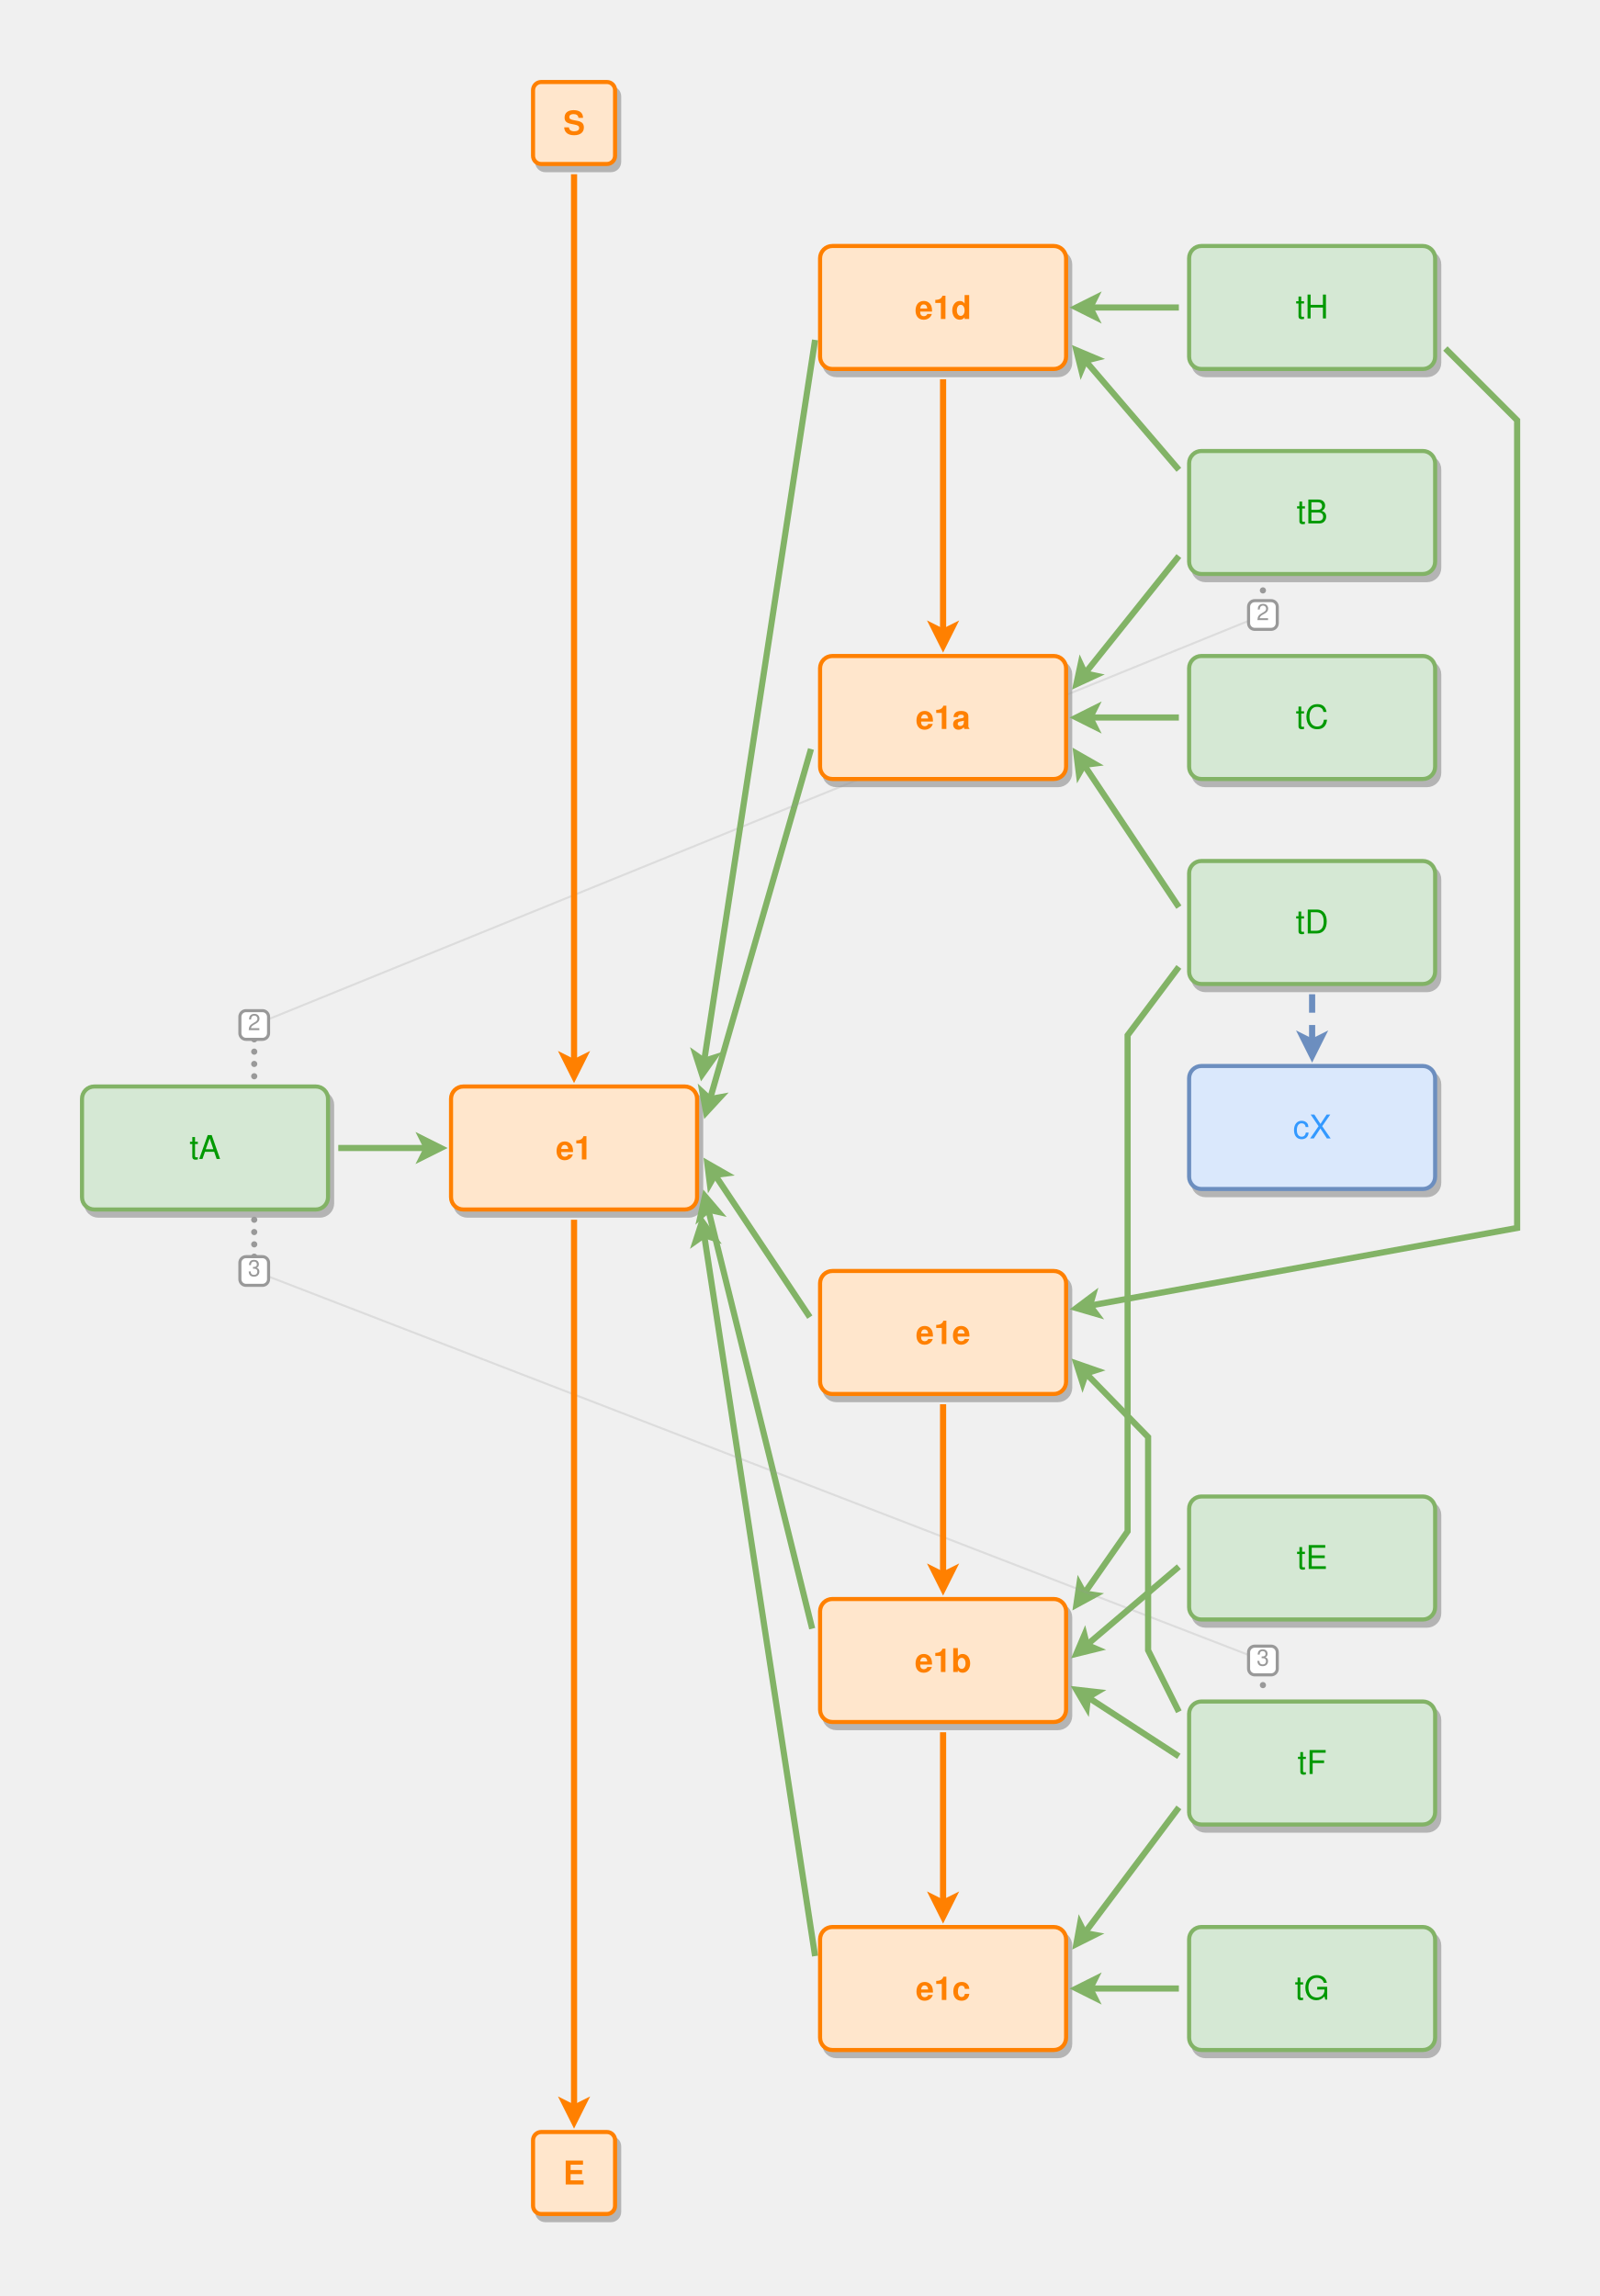
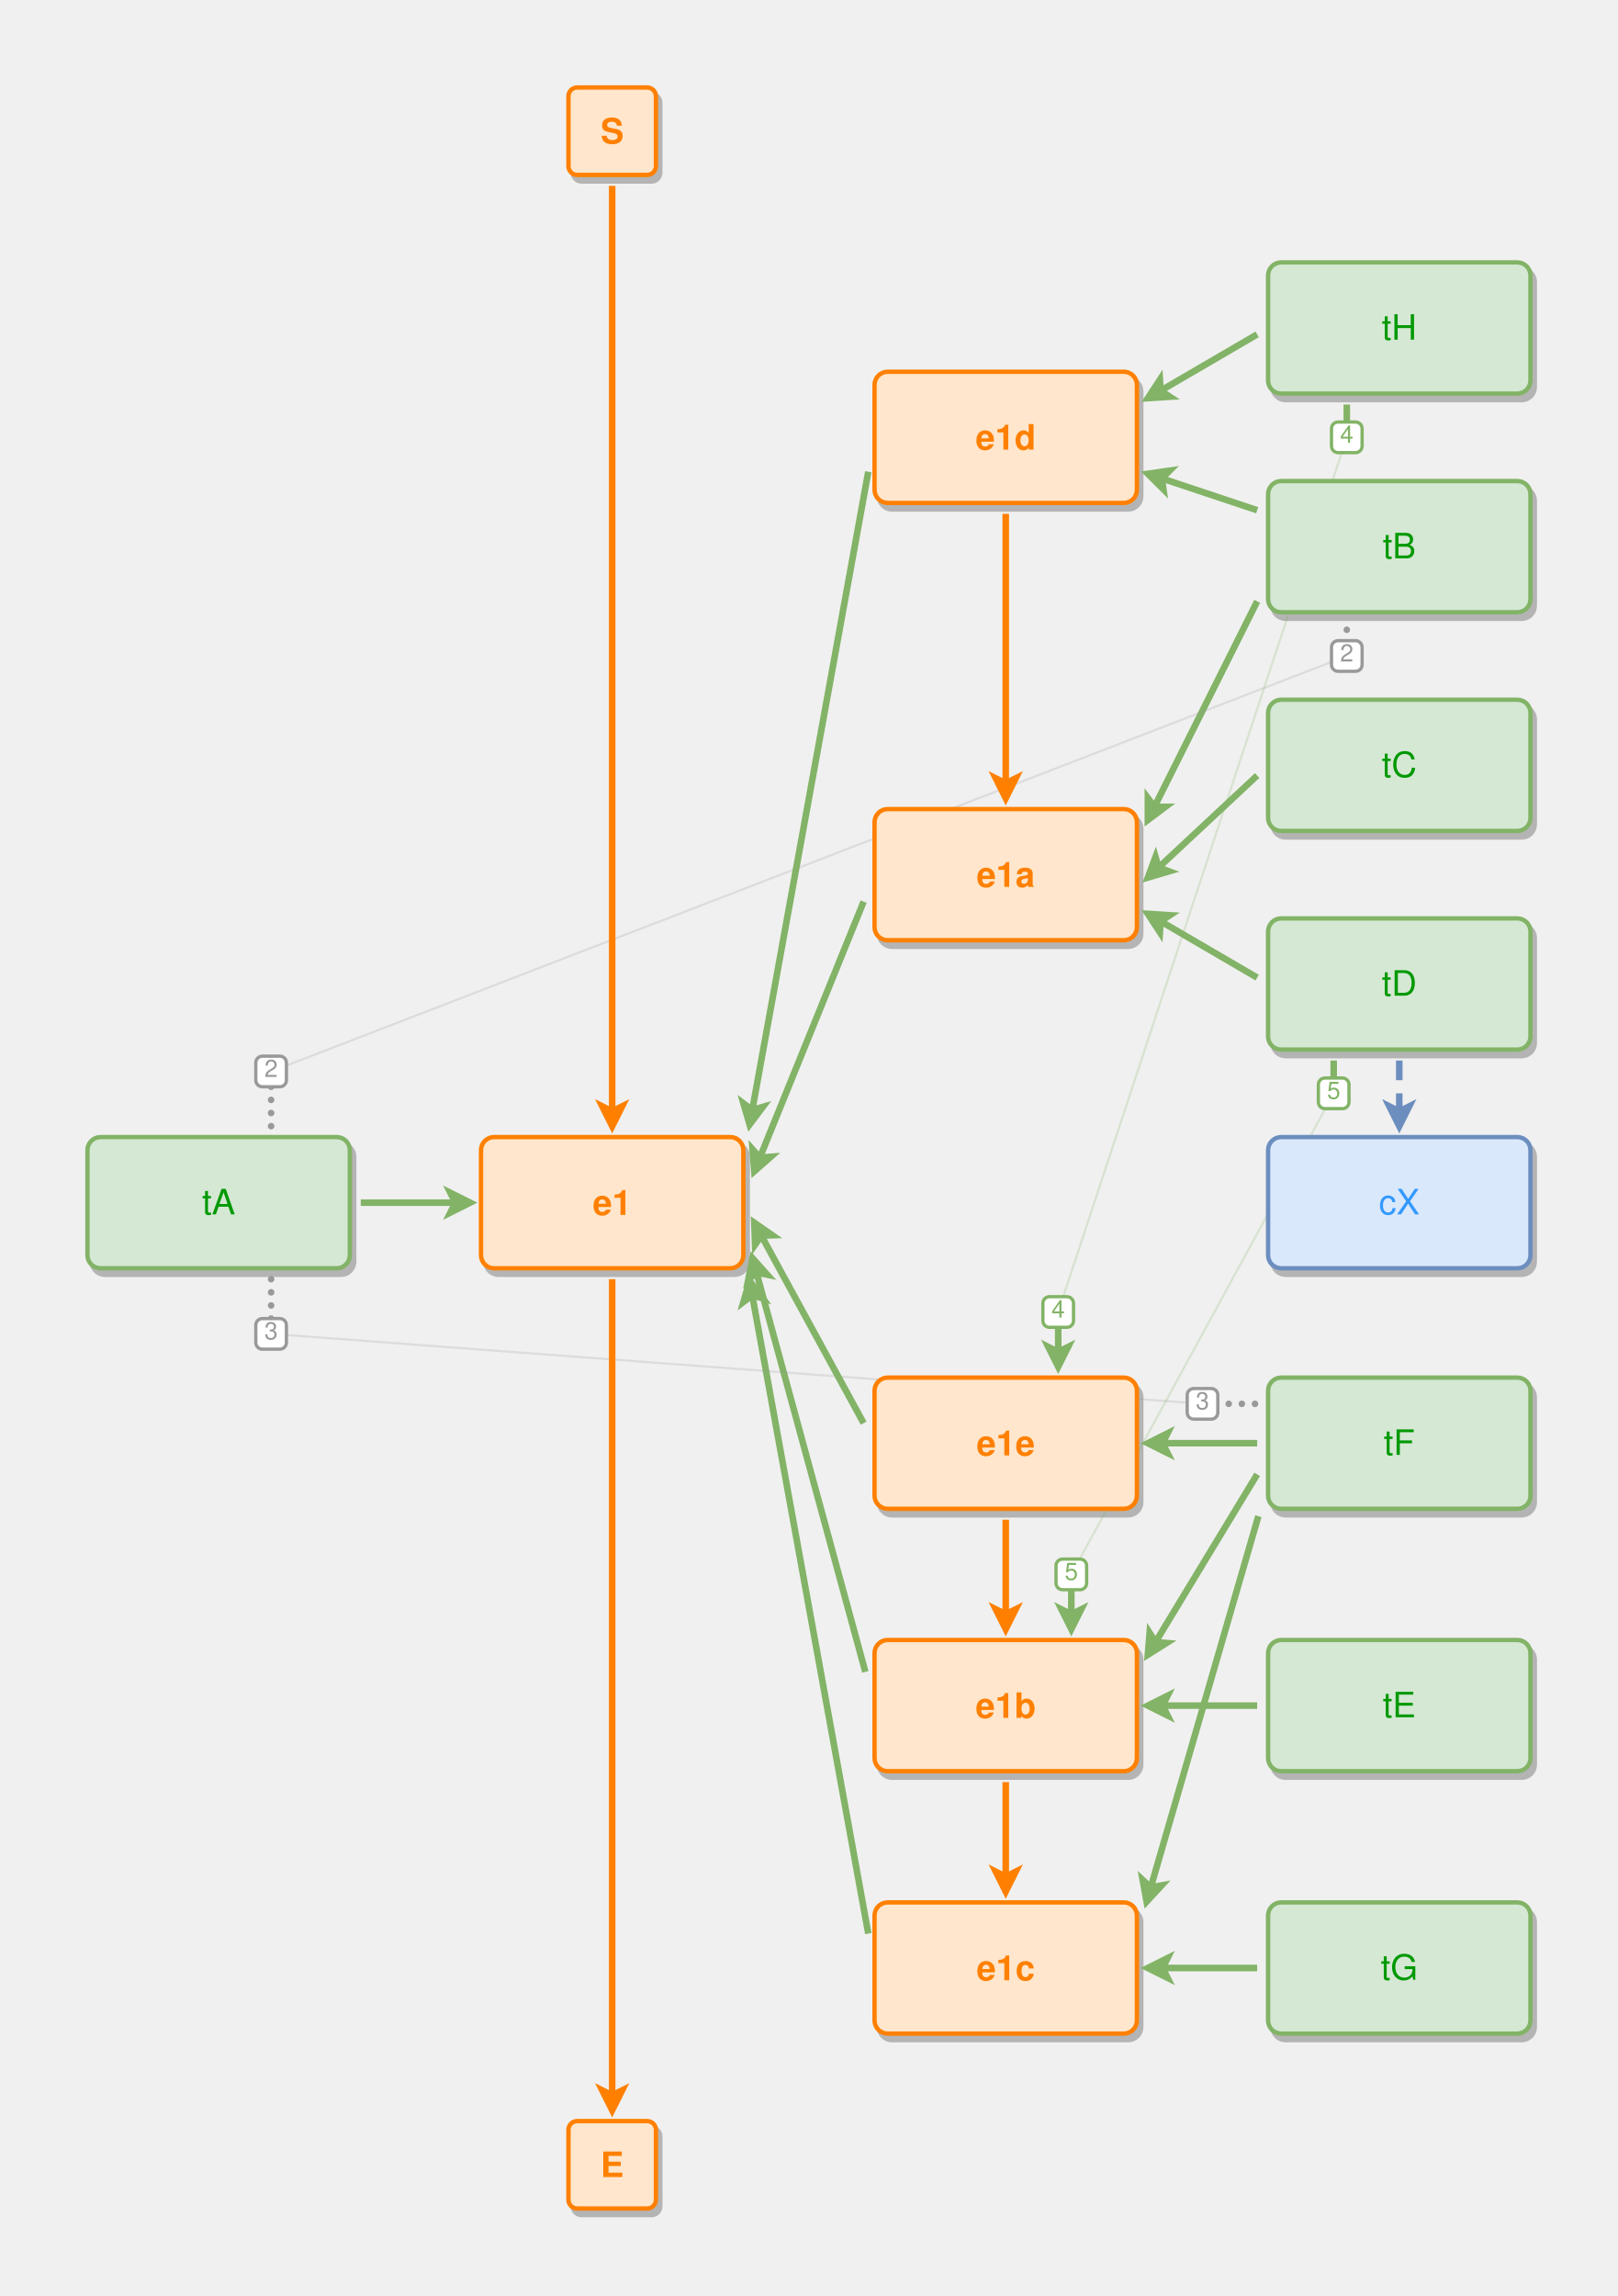
- <svg xmlns="http://www.w3.org/2000/svg" width="780" height="1120" viewBox="0 0 780 1120">
+ <svg xmlns="http://www.w3.org/2000/svg" width="740" height="1050" viewBox="0 0 740 1050">
  <defs>
  </defs>
  <g id="container-shells">
  </g>
  <g id="node-shadows">
-     <rect x="220" y="530" width="120" height="60" rx="6" ry="6" fill="#000000" stroke="#000000" stroke-width="2" opacity="0.25" transform="translate(2,3)" />
+     <rect x="220" y="520" width="120" height="60" rx="6" ry="6" fill="#000000" stroke="#000000" stroke-width="2" opacity="0.25" transform="translate(2,3)" />
    <rect x="580" y="520" width="120" height="60" rx="6" ry="6" fill="#000000" stroke="#000000" stroke-width="2" opacity="0.25" transform="translate(2,3)" />
-     <rect x="400" y="940" width="120" height="60" rx="6" ry="6" fill="#000000" stroke="#000000" stroke-width="2" opacity="0.25" transform="translate(2,3)" />
-     <rect x="580" y="940" width="120" height="60" rx="6" ry="6" fill="#000000" stroke="#000000" stroke-width="2" opacity="0.25" transform="translate(2,3)" />
+     <rect x="400" y="870" width="120" height="60" rx="6" ry="6" fill="#000000" stroke="#000000" stroke-width="2" opacity="0.25" transform="translate(2,3)" />
+     <rect x="580" y="870" width="120" height="60" rx="6" ry="6" fill="#000000" stroke="#000000" stroke-width="2" opacity="0.25" transform="translate(2,3)" />
    <rect x="580" y="120" width="120" height="60" rx="6" ry="6" fill="#000000" stroke="#000000" stroke-width="2" opacity="0.25" transform="translate(2,3)" />
-     <rect x="400" y="120" width="120" height="60" rx="6" ry="6" fill="#000000" stroke="#000000" stroke-width="2" opacity="0.25" transform="translate(2,3)" />
-     <rect x="400" y="620" width="120" height="60" rx="6" ry="6" fill="#000000" stroke="#000000" stroke-width="2" opacity="0.25" transform="translate(2,3)" />
+     <rect x="400" y="170" width="120" height="60" rx="6" ry="6" fill="#000000" stroke="#000000" stroke-width="2" opacity="0.25" transform="translate(2,3)" />
+     <rect x="400" y="630" width="120" height="60" rx="6" ry="6" fill="#000000" stroke="#000000" stroke-width="2" opacity="0.25" transform="translate(2,3)" />
    <rect x="260" y="40" width="40" height="40" rx="4" ry="4" fill="#000000" stroke="#000000" stroke-width="2" opacity="0.25" transform="translate(2,3)" />
-     <rect x="260" y="1040" width="40" height="40" rx="4" ry="4" fill="#000000" stroke="#000000" stroke-width="2" opacity="0.25" transform="translate(2,3)" />
-     <rect x="40" y="530" width="120" height="60" rx="6" ry="6" fill="#000000" stroke="#000000" stroke-width="2" opacity="0.25" transform="translate(2,3)" />
+     <rect x="260" y="970" width="40" height="40" rx="4" ry="4" fill="#000000" stroke="#000000" stroke-width="2" opacity="0.25" transform="translate(2,3)" />
+     <rect x="40" y="520" width="120" height="60" rx="6" ry="6" fill="#000000" stroke="#000000" stroke-width="2" opacity="0.25" transform="translate(2,3)" />
    <rect x="580" y="220" width="120" height="60" rx="6" ry="6" fill="#000000" stroke="#000000" stroke-width="2" opacity="0.25" transform="translate(2,3)" />
    <rect x="580" y="320" width="120" height="60" rx="6" ry="6" fill="#000000" stroke="#000000" stroke-width="2" opacity="0.25" transform="translate(2,3)" />
    <rect x="580" y="420" width="120" height="60" rx="6" ry="6" fill="#000000" stroke="#000000" stroke-width="2" opacity="0.25" transform="translate(2,3)" />
-     <rect x="400" y="320" width="120" height="60" rx="6" ry="6" fill="#000000" stroke="#000000" stroke-width="2" opacity="0.25" transform="translate(2,3)" />
-     <rect x="400" y="780" width="120" height="60" rx="6" ry="6" fill="#000000" stroke="#000000" stroke-width="2" opacity="0.25" transform="translate(2,3)" />
-     <rect x="580" y="730" width="120" height="60" rx="6" ry="6" fill="#000000" stroke="#000000" stroke-width="2" opacity="0.25" transform="translate(2,3)" />
-     <rect x="580" y="830" width="120" height="60" rx="6" ry="6" fill="#000000" stroke="#000000" stroke-width="2" opacity="0.25" transform="translate(2,3)" />
+     <rect x="400" y="370" width="120" height="60" rx="6" ry="6" fill="#000000" stroke="#000000" stroke-width="2" opacity="0.25" transform="translate(2,3)" />
+     <rect x="400" y="750" width="120" height="60" rx="6" ry="6" fill="#000000" stroke="#000000" stroke-width="2" opacity="0.25" transform="translate(2,3)" />
+     <rect x="580" y="750" width="120" height="60" rx="6" ry="6" fill="#000000" stroke="#000000" stroke-width="2" opacity="0.25" transform="translate(2,3)" />
+     <rect x="580" y="630" width="120" height="60" rx="6" ry="6" fill="#000000" stroke="#000000" stroke-width="2" opacity="0.25" transform="translate(2,3)" />
  </g>
  <g id="edges">
    <g class="edge" data-edge-idx="0" data-edge-base="partof" data-edge-from="2" data-edge-to="1">
-       <line x1="165.00" y1="560.00" x2="208.25" y2="560.00" stroke="#82b366" stroke-width="3" />
-       <path d="M 215.00 560.00 L 206.00 564.50 L 208.25 560.00 L 206.00 555.50 Z" fill="#82b366" stroke="#82b366" stroke-width="3" stroke-miterlimit="10" />
+       <line x1="165.00" y1="550.00" x2="208.25" y2="550.00" stroke="#82b366" stroke-width="3" />
+       <path d="M 215.00 550.00 L 206.00 554.50 L 208.25 550.00 L 206.00 545.50 Z" fill="#82b366" stroke="#82b366" stroke-width="3" stroke-miterlimit="10" />
    </g>
    <g class="edge" data-edge-idx="1" data-edge-base="partof" data-edge-from="3" data-edge-to="6">
-       <line x1="575.00" y1="271.25" x2="529.22" y2="328.48" stroke="#82b366" stroke-width="3" />
-       <path d="M 525.00 333.75 L 527.11 323.91 L 529.22 328.48 L 534.14 329.53 Z" fill="#82b366" stroke="#82b366" stroke-width="3" stroke-miterlimit="10" />
+       <line x1="575.00" y1="275.00" x2="528.02" y2="368.96" stroke="#82b366" stroke-width="3" />
+       <path d="M 525.00 375.00 L 525.00 364.94 L 528.02 368.96 L 533.05 368.96 Z" fill="#82b366" stroke="#82b366" stroke-width="3" stroke-miterlimit="10" />
    </g>
    <g class="edge" data-edge-idx="2" data-edge-base="partof" data-edge-from="4" data-edge-to="6">
-       <line x1="575.00" y1="350.00" x2="531.75" y2="350.00" stroke="#82b366" stroke-width="3" />
-       <path d="M 525.00 350.00 L 534.00 345.50 L 531.75 350.00 L 534.00 354.50 Z" fill="#82b366" stroke="#82b366" stroke-width="3" stroke-miterlimit="10" />
+       <line x1="575.00" y1="354.67" x2="529.93" y2="396.73" stroke="#82b366" stroke-width="3" />
+       <path d="M 525.00 401.33 L 528.51 391.90 L 529.93 396.73 L 534.65 398.48 Z" fill="#82b366" stroke="#82b366" stroke-width="3" stroke-miterlimit="10" />
    </g>
    <g class="edge" data-edge-idx="3" data-edge-base="partof" data-edge-from="5" data-edge-to="6">
-       <line x1="575.00" y1="442.50" x2="528.74" y2="373.12" stroke="#82b366" stroke-width="3" />
-       <path d="M 525.00 367.50 L 533.74 372.49 L 528.74 373.12 L 526.25 377.48 Z" fill="#82b366" stroke="#82b366" stroke-width="3" stroke-miterlimit="10" />
+       <line x1="575.00" y1="447.08" x2="530.83" y2="421.32" stroke="#82b366" stroke-width="3" />
+       <path d="M 525.00 417.92 L 535.04 418.56 L 530.83 421.32 L 530.51 426.34 Z" fill="#82b366" stroke="#82b366" stroke-width="3" stroke-miterlimit="10" />
    </g>
    <g class="edge" data-edge-idx="4" data-edge-base="partof" data-edge-from="6" data-edge-to="1">
-       <line x1="395.57" y1="365.37" x2="346.31" y2="536.14" stroke="#82b366" stroke-width="3" />
-       <path d="M 344.43 542.63 L 342.61 532.73 L 346.31 536.14 L 351.25 535.23 Z" fill="#82b366" stroke="#82b366" stroke-width="3" stroke-miterlimit="10" />
+       <line x1="395.00" y1="412.33" x2="347.54" y2="529.41" stroke="#82b366" stroke-width="3" />
+       <path d="M 345.00 535.67 L 344.21 525.64 L 347.54 529.41 L 352.55 529.02 Z" fill="#82b366" stroke="#82b366" stroke-width="3" stroke-miterlimit="10" />
    </g>
    <g class="edge" data-edge-idx="5" data-edge-base="nearto" data-edge-from="2" data-edge-to="3">
-       <line class="edge-ghost" x1="124.00" y1="500.00" x2="616.00" y2="300.00" stroke="#999999" stroke-width="1" stroke-opacity="0.22" />
-       <g class="edge-full" opacity="0">
-         <line x1="124.00" y1="500.00" x2="616.00" y2="300.00" stroke="#999999" stroke-width="3" stroke-linecap="round" stroke-dasharray="0 6" />
-       </g>
-       <g class="edge-stub" data-stub-end="source">
-         <line x1="124.00" y1="525.00" x2="124.00" y2="500.00" stroke="#999999" stroke-width="3" stroke-linecap="round" stroke-dasharray="0 6" />
-         <g class="edge-badge">
-           <rect x="117.00" y="493.00" width="14.00" height="14.00" rx="3" fill="#ffffff" stroke="#999999" stroke-width="1.5" />
-           <text x="124.00" y="500.00" text-anchor="middle" dominant-baseline="central" font-size="11" font-family="Helvetica,Arial,sans-serif" fill="#999999">2</text>
+       <line class="edge-ghost" x1="124.00" y1="490.00" x2="616.00" y2="300.00" stroke="#999999" stroke-width="1" stroke-opacity="0.22" />
+       <g class="edge-full" opacity="0">
+         <line x1="124.00" y1="490.00" x2="616.00" y2="300.00" stroke="#999999" stroke-width="3" stroke-linecap="round" stroke-dasharray="0 6" />
+       </g>
+       <g class="edge-stub" data-stub-end="source">
+         <line x1="124.00" y1="515.00" x2="124.00" y2="490.00" stroke="#999999" stroke-width="3" stroke-linecap="round" stroke-dasharray="0 6" />
+         <g class="edge-badge">
+           <rect x="117.00" y="483.00" width="14.00" height="14.00" rx="3" fill="#ffffff" stroke="#999999" stroke-width="1.5" />
+           <text x="124.00" y="490.00" text-anchor="middle" dominant-baseline="central" font-size="11" font-family="Helvetica,Arial,sans-serif" fill="#999999">2</text>
        </g>
      </g>
      <g class="edge-stub" data-stub-end="target">
        <line x1="616.00" y1="300.00" x2="616.00" y2="285.00" stroke="#999999" stroke-width="3" stroke-linecap="round" stroke-dasharray="0 6" />
        <g class="edge-badge">
          <rect x="609.00" y="293.00" width="14.00" height="14.00" rx="3" fill="#ffffff" stroke="#999999" stroke-width="1.5" />
          <text x="616.00" y="300.00" text-anchor="middle" dominant-baseline="central" font-size="11" font-family="Helvetica,Arial,sans-serif" fill="#999999">2</text>
        </g>
      </g>
    </g>
    <g class="edge" data-edge-idx="6" data-edge-base="partof" data-edge-from="7" data-edge-to="1">
-       <line x1="396.15" y1="794.47" x2="345.47" y2="590.08" stroke="#82b366" stroke-width="3" />
-       <path d="M 343.85 583.53 L 350.38 591.18 L 345.47 590.08 L 341.65 593.35 Z" fill="#82b366" stroke="#82b366" stroke-width="3" stroke-miterlimit="10" />
+       <line x1="395.79" y1="764.56" x2="345.99" y2="581.95" stroke="#82b366" stroke-width="3" />
+       <path d="M 344.21 575.44 L 350.92 582.94 L 345.99 581.95 L 342.24 585.30 Z" fill="#82b366" stroke="#82b366" stroke-width="3" stroke-miterlimit="10" />
    </g>
    <g class="edge" data-edge-idx="7" data-edge-base="partof" data-edge-from="8" data-edge-to="7">
-       <line x1="575.00" y1="764.25" x2="530.14" y2="802.38" stroke="#82b366" stroke-width="3" />
-       <path d="M 525.00 806.75 L 528.94 797.49 L 530.14 802.38 L 534.77 804.35 Z" fill="#82b366" stroke="#82b366" stroke-width="3" stroke-miterlimit="10" />
+       <line x1="575.00" y1="780.00" x2="531.75" y2="780.00" stroke="#82b366" stroke-width="3" />
+       <path d="M 525.00 780.00 L 534.00 775.50 L 531.75 780.00 L 534.00 784.50 Z" fill="#82b366" stroke="#82b366" stroke-width="3" stroke-miterlimit="10" />
    </g>
    <g class="edge" data-edge-idx="8" data-edge-base="partof" data-edge-from="9" data-edge-to="7">
-       <line x1="575.00" y1="856.75" x2="530.66" y2="827.93" stroke="#82b366" stroke-width="3" />
-       <path d="M 525.00 824.25 L 535.00 825.38 L 530.66 827.93 L 530.09 832.93 Z" fill="#82b366" stroke="#82b366" stroke-width="3" stroke-miterlimit="10" />
+       <line x1="575.00" y1="674.25" x2="528.50" y2="750.98" stroke="#82b366" stroke-width="3" />
+       <path d="M 525.00 756.75 L 525.82 746.72 L 528.50 750.98 L 533.51 751.39 Z" fill="#82b366" stroke="#82b366" stroke-width="3" stroke-miterlimit="10" />
    </g>
    <g class="edge" data-edge-idx="9" data-edge-base="partof" data-edge-from="5" data-edge-to="7">
-       <polyline points="575.00,471.67 550,505 550,747 528.86,777.30" fill="none" stroke="#82b366" stroke-width="3" />
-       <path d="M 525.00 782.83 L 526.46 772.88 L 528.86 777.30 L 533.84 778.03 Z" fill="#82b366" stroke="#82b366" stroke-width="3" stroke-miterlimit="10" />
+       <line class="edge-ghost" x1="610.00" y1="500.00" x2="490.00" y2="720.00" stroke="#82b366" stroke-width="1" stroke-opacity="0.22" />
+       <g class="edge-full" opacity="0">
+         <line x1="610.00" y1="500.00" x2="490.00" y2="720.00" stroke="#82b366" stroke-width="3" />
+       </g>
+       <g class="edge-stub" data-stub-end="source">
+         <line x1="610.00" y1="485.00" x2="610.00" y2="500.00" stroke="#82b366" stroke-width="3" />
+         <g class="edge-badge">
+           <rect x="603.00" y="493.00" width="14.00" height="14.00" rx="3" fill="#ffffff" stroke="#82b366" stroke-width="1.5" />
+           <text x="610.00" y="500.00" text-anchor="middle" dominant-baseline="central" font-size="11" font-family="Helvetica,Arial,sans-serif" fill="#82b366">5</text>
+         </g>
+       </g>
+       <g class="edge-stub" data-stub-end="target">
+         <line x1="490.00" y1="720.00" x2="490.00" y2="738.25" stroke="#82b366" stroke-width="3" />
+         <path d="M 490.00 745.00 L 485.50 736.00 L 490.00 738.25 L 494.50 736.00 Z" fill="#82b366" stroke="#82b366" stroke-width="3" stroke-miterlimit="10" />
+         <g class="edge-badge">
+           <rect x="483.00" y="713.00" width="14.00" height="14.00" rx="3" fill="#ffffff" stroke="#82b366" stroke-width="1.5" />
+           <text x="490.00" y="720.00" text-anchor="middle" dominant-baseline="central" font-size="11" font-family="Helvetica,Arial,sans-serif" fill="#82b366">5</text>
+         </g>
+       </g>
    </g>
    <g class="edge" data-edge-idx="10" data-edge-base="expresses" data-edge-from="5" data-edge-to="10">
      <line x1="640.00" y1="485.00" x2="640.00" y2="508.25" stroke="#6c8ebf" stroke-width="3" stroke-dasharray="9 6" />
      <path d="M 640.00 515.00 L 635.50 506.00 L 640.00 508.25 L 644.50 506.00 Z" fill="#6c8ebf" stroke="#6c8ebf" stroke-width="3" stroke-miterlimit="10" />
    </g>
    <g class="edge" data-edge-idx="11" data-edge-base="partof" data-edge-from="11" data-edge-to="1">
-       <line x1="397.57" y1="954.19" x2="343.46" y2="602.49" stroke="#82b366" stroke-width="3" />
-       <path d="M 342.43 595.81 L 348.25 604.03 L 343.46 602.49 L 339.35 605.39 Z" fill="#82b366" stroke="#82b366" stroke-width="3" stroke-miterlimit="10" />
+       <line x1="397.14" y1="884.26" x2="344.07" y2="592.38" stroke="#82b366" stroke-width="3" />
+       <path d="M 342.86 585.74 L 348.90 593.79 L 344.07 592.38 L 340.04 595.40 Z" fill="#82b366" stroke="#82b366" stroke-width="3" stroke-miterlimit="10" />
    </g>
    <g class="edge" data-edge-idx="12" data-edge-base="partof" data-edge-from="12" data-edge-to="11">
-       <line x1="575.00" y1="970.00" x2="531.75" y2="970.00" stroke="#82b366" stroke-width="3" />
-       <path d="M 525.00 970.00 L 534.00 965.50 L 531.75 970.00 L 534.00 974.50 Z" fill="#82b366" stroke="#82b366" stroke-width="3" stroke-miterlimit="10" />
+       <line x1="575.00" y1="900.00" x2="531.75" y2="900.00" stroke="#82b366" stroke-width="3" />
+       <path d="M 525.00 900.00 L 534.00 895.50 L 531.75 900.00 L 534.00 904.50 Z" fill="#82b366" stroke="#82b366" stroke-width="3" stroke-miterlimit="10" />
    </g>
    <g class="edge" data-edge-idx="13" data-edge-base="partof" data-edge-from="9" data-edge-to="11">
-       <line x1="575.00" y1="881.67" x2="529.05" y2="942.93" stroke="#82b366" stroke-width="3" />
-       <path d="M 525.00 948.33 L 526.80 938.43 L 529.05 942.93 L 534.00 943.83 Z" fill="#82b366" stroke="#82b366" stroke-width="3" stroke-miterlimit="10" />
+       <line x1="575.55" y1="693.37" x2="526.33" y2="863.15" stroke="#82b366" stroke-width="3" />
+       <path d="M 524.45 869.63 L 522.64 859.74 L 526.33 863.15 L 531.28 862.24 Z" fill="#82b366" stroke="#82b366" stroke-width="3" stroke-miterlimit="10" />
    </g>
    <g class="edge" data-edge-idx="14" data-edge-base="nearto" data-edge-from="2" data-edge-to="9">
-       <line class="edge-ghost" x1="124.00" y1="620.00" x2="616.00" y2="810.00" stroke="#999999" stroke-width="1" stroke-opacity="0.22" />
-       <g class="edge-full" opacity="0">
-         <line x1="124.00" y1="620.00" x2="616.00" y2="810.00" stroke="#999999" stroke-width="3" stroke-linecap="round" stroke-dasharray="0 6" />
-       </g>
-       <g class="edge-stub" data-stub-end="source">
-         <line x1="124.00" y1="595.00" x2="124.00" y2="620.00" stroke="#999999" stroke-width="3" stroke-linecap="round" stroke-dasharray="0 6" />
-         <g class="edge-badge">
-           <rect x="117.00" y="613.00" width="14.00" height="14.00" rx="3" fill="#ffffff" stroke="#999999" stroke-width="1.5" />
-           <text x="124.00" y="620.00" text-anchor="middle" dominant-baseline="central" font-size="11" font-family="Helvetica,Arial,sans-serif" fill="#999999">3</text>
-         </g>
-       </g>
-       <g class="edge-stub" data-stub-end="target">
-         <line x1="616.00" y1="810.00" x2="616.00" y2="825.00" stroke="#999999" stroke-width="3" stroke-linecap="round" stroke-dasharray="0 6" />
-         <g class="edge-badge">
-           <rect x="609.00" y="803.00" width="14.00" height="14.00" rx="3" fill="#ffffff" stroke="#999999" stroke-width="1.5" />
-           <text x="616.00" y="810.00" text-anchor="middle" dominant-baseline="central" font-size="11" font-family="Helvetica,Arial,sans-serif" fill="#999999">3</text>
+       <line class="edge-ghost" x1="124.00" y1="610.00" x2="550.00" y2="642.00" stroke="#999999" stroke-width="1" stroke-opacity="0.22" />
+       <g class="edge-full" opacity="0">
+         <line x1="124.00" y1="610.00" x2="550.00" y2="642.00" stroke="#999999" stroke-width="3" stroke-linecap="round" stroke-dasharray="0 6" />
+       </g>
+       <g class="edge-stub" data-stub-end="source">
+         <line x1="124.00" y1="585.00" x2="124.00" y2="610.00" stroke="#999999" stroke-width="3" stroke-linecap="round" stroke-dasharray="0 6" />
+         <g class="edge-badge">
+           <rect x="117.00" y="603.00" width="14.00" height="14.00" rx="3" fill="#ffffff" stroke="#999999" stroke-width="1.5" />
+           <text x="124.00" y="610.00" text-anchor="middle" dominant-baseline="central" font-size="11" font-family="Helvetica,Arial,sans-serif" fill="#999999">3</text>
+         </g>
+       </g>
+       <g class="edge-stub" data-stub-end="target">
+         <line x1="550.00" y1="642.00" x2="575.00" y2="642.00" stroke="#999999" stroke-width="3" stroke-linecap="round" stroke-dasharray="0 6" />
+         <g class="edge-badge">
+           <rect x="543.00" y="635.00" width="14.00" height="14.00" rx="3" fill="#ffffff" stroke="#999999" stroke-width="1.5" />
+           <text x="550.00" y="642.00" text-anchor="middle" dominant-baseline="central" font-size="11" font-family="Helvetica,Arial,sans-serif" fill="#999999">3</text>
        </g>
      </g>
    </g>
    <g class="edge" data-edge-idx="15" data-edge-base="partof" data-edge-from="13" data-edge-to="14">
-       <line x1="575.00" y1="150.00" x2="531.75" y2="150.00" stroke="#82b366" stroke-width="3" />
-       <path d="M 525.00 150.00 L 534.00 145.50 L 531.75 150.00 L 534.00 154.50 Z" fill="#82b366" stroke="#82b366" stroke-width="3" stroke-miterlimit="10" />
+       <line x1="575.00" y1="152.92" x2="530.83" y2="178.68" stroke="#82b366" stroke-width="3" />
+       <path d="M 525.00 182.08 L 530.51 173.66 L 530.83 178.68 L 535.04 181.44 Z" fill="#82b366" stroke="#82b366" stroke-width="3" stroke-miterlimit="10" />
    </g>
    <g class="edge" data-edge-idx="16" data-edge-base="partof" data-edge-from="3" data-edge-to="14">
-       <line x1="575.00" y1="229.17" x2="529.39" y2="175.96" stroke="#82b366" stroke-width="3" />
-       <path d="M 525.00 170.83 L 534.27 174.74 L 529.39 175.96 L 527.44 180.60 Z" fill="#82b366" stroke="#82b366" stroke-width="3" stroke-miterlimit="10" />
+       <line x1="575.00" y1="233.33" x2="531.40" y2="218.80" stroke="#82b366" stroke-width="3" />
+       <path d="M 525.00 216.67 L 534.96 215.24 L 531.40 218.80 L 532.12 223.78 Z" fill="#82b366" stroke="#82b366" stroke-width="3" stroke-miterlimit="10" />
    </g>
    <g class="edge" data-edge-idx="17" data-edge-base="partof" data-edge-from="14" data-edge-to="1">
-       <line x1="397.57" y1="165.81" x2="343.46" y2="517.51" stroke="#82b366" stroke-width="3" />
-       <path d="M 342.43 524.19 L 339.35 514.61 L 343.46 517.51 L 348.25 515.97 Z" fill="#82b366" stroke="#82b366" stroke-width="3" stroke-miterlimit="10" />
+       <line x1="397.14" y1="215.74" x2="344.07" y2="507.62" stroke="#82b366" stroke-width="3" />
+       <path d="M 342.86 514.26 L 340.04 504.60 L 344.07 507.62 L 348.90 506.21 Z" fill="#82b366" stroke="#82b366" stroke-width="3" stroke-miterlimit="10" />
    </g>
    <g class="edge" data-edge-idx="18" data-edge-base="leadsto" data-edge-from="14" data-edge-to="6">
-       <line x1="460.00" y1="185.00" x2="460.00" y2="308.25" stroke="#ff8000" stroke-width="3" />
-       <path d="M 460.00 315.00 L 455.50 306.00 L 460.00 308.25 L 464.50 306.00 Z" fill="#ff8000" stroke="#ff8000" stroke-width="3" stroke-miterlimit="10" />
+       <line x1="460.00" y1="235.00" x2="460.00" y2="358.25" stroke="#ff8000" stroke-width="3" />
+       <path d="M 460.00 365.00 L 455.50 356.00 L 460.00 358.25 L 464.50 356.00 Z" fill="#ff8000" stroke="#ff8000" stroke-width="3" stroke-miterlimit="10" />
    </g>
    <g class="edge" data-edge-idx="19" data-edge-base="partof" data-edge-from="13" data-edge-to="15">
-       <polyline points="705.00,170.00 740,205 740,599 531.64,636.88" fill="none" stroke="#82b366" stroke-width="3" />
-       <path d="M 525.00 638.09 L 533.05 632.05 L 531.64 636.88 L 534.66 640.91 Z" fill="#82b366" stroke="#82b366" stroke-width="3" stroke-miterlimit="10" />
+       <line class="edge-ghost" x1="616.00" y1="200.00" x2="484.00" y2="600.00" stroke="#82b366" stroke-width="1" stroke-opacity="0.22" />
+       <g class="edge-full" opacity="0">
+         <line x1="616.00" y1="200.00" x2="484.00" y2="600.00" stroke="#82b366" stroke-width="3" />
+       </g>
+       <g class="edge-stub" data-stub-end="source">
+         <line x1="616.00" y1="185.00" x2="616.00" y2="200.00" stroke="#82b366" stroke-width="3" />
+         <g class="edge-badge">
+           <rect x="609.00" y="193.00" width="14.00" height="14.00" rx="3" fill="#ffffff" stroke="#82b366" stroke-width="1.5" />
+           <text x="616.00" y="200.00" text-anchor="middle" dominant-baseline="central" font-size="11" font-family="Helvetica,Arial,sans-serif" fill="#82b366">4</text>
+         </g>
+       </g>
+       <g class="edge-stub" data-stub-end="target">
+         <line x1="484.00" y1="600.00" x2="484.00" y2="618.25" stroke="#82b366" stroke-width="3" />
+         <path d="M 484.00 625.00 L 479.50 616.00 L 484.00 618.25 L 488.50 616.00 Z" fill="#82b366" stroke="#82b366" stroke-width="3" stroke-miterlimit="10" />
+         <g class="edge-badge">
+           <rect x="477.00" y="593.00" width="14.00" height="14.00" rx="3" fill="#ffffff" stroke="#82b366" stroke-width="1.5" />
+           <text x="484.00" y="600.00" text-anchor="middle" dominant-baseline="central" font-size="11" font-family="Helvetica,Arial,sans-serif" fill="#82b366">4</text>
+         </g>
+       </g>
    </g>
    <g class="edge" data-edge-idx="20" data-edge-base="partof" data-edge-from="9" data-edge-to="15">
-       <polyline points="575.00,835.00 560,805 560,701 529.71,669.96" fill="none" stroke="#82b366" stroke-width="3" />
-       <path d="M 525.00 665.12 L 534.51 668.42 L 529.71 669.96 L 528.06 674.71 Z" fill="#82b366" stroke="#82b366" stroke-width="3" stroke-miterlimit="10" />
+       <line x1="575.00" y1="660.00" x2="531.75" y2="660.00" stroke="#82b366" stroke-width="3" />
+       <path d="M 525.00 660.00 L 534.00 655.50 L 531.75 660.00 L 534.00 664.50 Z" fill="#82b366" stroke="#82b366" stroke-width="3" stroke-miterlimit="10" />
    </g>
    <g class="edge" data-edge-idx="21" data-edge-base="partof" data-edge-from="15" data-edge-to="1">
-       <line x1="395.00" y1="642.50" x2="348.74" y2="573.12" stroke="#82b366" stroke-width="3" />
-       <path d="M 345.00 567.50 L 353.74 572.49 L 348.74 573.12 L 346.25 577.48 Z" fill="#82b366" stroke="#82b366" stroke-width="3" stroke-miterlimit="10" />
+       <line x1="395.00" y1="650.83" x2="348.23" y2="565.09" stroke="#82b366" stroke-width="3" />
+       <path d="M 345.00 559.17 L 353.26 564.91 L 348.23 565.09 L 345.36 569.22 Z" fill="#82b366" stroke="#82b366" stroke-width="3" stroke-miterlimit="10" />
    </g>
    <g class="edge" data-edge-idx="22" data-edge-base="leadsto" data-edge-from="15" data-edge-to="7">
-       <line x1="460.00" y1="685.00" x2="460.00" y2="768.25" stroke="#ff8000" stroke-width="3" />
-       <path d="M 460.00 775.00 L 455.50 766.00 L 460.00 768.25 L 464.50 766.00 Z" fill="#ff8000" stroke="#ff8000" stroke-width="3" stroke-miterlimit="10" />
+       <line x1="460.00" y1="695.00" x2="460.00" y2="738.25" stroke="#ff8000" stroke-width="3" />
+       <path d="M 460.00 745.00 L 455.50 736.00 L 460.00 738.25 L 464.50 736.00 Z" fill="#ff8000" stroke="#ff8000" stroke-width="3" stroke-miterlimit="10" />
    </g>
    <g class="edge" data-edge-idx="23" data-edge-base="leadsto" data-edge-from="7" data-edge-to="11">
-       <line x1="460.00" y1="845.00" x2="460.00" y2="928.25" stroke="#ff8000" stroke-width="3" />
-       <path d="M 460.00 935.00 L 455.50 926.00 L 460.00 928.25 L 464.50 926.00 Z" fill="#ff8000" stroke="#ff8000" stroke-width="3" stroke-miterlimit="10" />
+       <line x1="460.00" y1="815.00" x2="460.00" y2="858.25" stroke="#ff8000" stroke-width="3" />
+       <path d="M 460.00 865.00 L 455.50 856.00 L 460.00 858.25 L 464.50 856.00 Z" fill="#ff8000" stroke="#ff8000" stroke-width="3" stroke-miterlimit="10" />
    </g>
    <g class="edge" data-edge-idx="24" data-edge-base="leadsto" data-edge-from="16" data-edge-to="1">
-       <line x1="280.00" y1="85.00" x2="280.00" y2="518.25" stroke="#ff8000" stroke-width="3" />
-       <path d="M 280.00 525.00 L 275.50 516.00 L 280.00 518.25 L 284.50 516.00 Z" fill="#ff8000" stroke="#ff8000" stroke-width="3" stroke-miterlimit="10" />
+       <line x1="280.00" y1="85.00" x2="280.00" y2="508.25" stroke="#ff8000" stroke-width="3" />
+       <path d="M 280.00 515.00 L 275.50 506.00 L 280.00 508.25 L 284.50 506.00 Z" fill="#ff8000" stroke="#ff8000" stroke-width="3" stroke-miterlimit="10" />
    </g>
    <g class="edge" data-edge-idx="25" data-edge-base="leadsto" data-edge-from="1" data-edge-to="17">
-       <line x1="280.00" y1="595.00" x2="280.00" y2="1028.25" stroke="#ff8000" stroke-width="3" />
-       <path d="M 280.00 1035.00 L 275.50 1026.00 L 280.00 1028.25 L 284.50 1026.00 Z" fill="#ff8000" stroke="#ff8000" stroke-width="3" stroke-miterlimit="10" />
+       <line x1="280.00" y1="585.00" x2="280.00" y2="958.25" stroke="#ff8000" stroke-width="3" />
+       <path d="M 280.00 965.00 L 275.50 956.00 L 280.00 958.25 L 284.50 956.00 Z" fill="#ff8000" stroke="#ff8000" stroke-width="3" stroke-miterlimit="10" />
    </g>
  </g>
  <g id="nodes">
-     <rect x="220" y="530" width="120" height="60" rx="6" ry="6" fill="#ffe6cc" stroke="#ff8000" stroke-width="2" />
-     <text x="280" y="560" text-anchor="middle" dominant-baseline="middle" font-family="Helvetica,Inter,Segoe UI,Arial" font-size="16" font-weight="bold" fill="#ff8000">e1</text>
+     <rect x="220" y="520" width="120" height="60" rx="6" ry="6" fill="#ffe6cc" stroke="#ff8000" stroke-width="2" />
+     <text x="280" y="550" text-anchor="middle" dominant-baseline="middle" font-family="Helvetica,Inter,Segoe UI,Arial" font-size="16" font-weight="bold" fill="#ff8000">e1</text>
    <rect x="580" y="520" width="120" height="60" rx="6" ry="6" fill="#dae8fc" stroke="#6c8ebf" stroke-width="2" />
    <text x="640" y="550" text-anchor="middle" dominant-baseline="middle" font-family="Helvetica,Inter,Segoe UI,Arial" font-size="16" font-weight="normal" fill="#3399ff">cX</text>
-     <rect x="400" y="940" width="120" height="60" rx="6" ry="6" fill="#ffe6cc" stroke="#ff8000" stroke-width="2" />
-     <text x="460" y="970" text-anchor="middle" dominant-baseline="middle" font-family="Helvetica,Inter,Segoe UI,Arial" font-size="16" font-weight="bold" fill="#ff8000">e1c</text>
-     <rect x="580" y="940" width="120" height="60" rx="6" ry="6" fill="#d5e8d4" stroke="#82b366" stroke-width="2" />
-     <text x="640" y="970" text-anchor="middle" dominant-baseline="middle" font-family="Helvetica,Inter,Segoe UI,Arial" font-size="16" font-weight="normal" fill="#009900">tG</text>
+     <rect x="400" y="870" width="120" height="60" rx="6" ry="6" fill="#ffe6cc" stroke="#ff8000" stroke-width="2" />
+     <text x="460" y="900" text-anchor="middle" dominant-baseline="middle" font-family="Helvetica,Inter,Segoe UI,Arial" font-size="16" font-weight="bold" fill="#ff8000">e1c</text>
+     <rect x="580" y="870" width="120" height="60" rx="6" ry="6" fill="#d5e8d4" stroke="#82b366" stroke-width="2" />
+     <text x="640" y="900" text-anchor="middle" dominant-baseline="middle" font-family="Helvetica,Inter,Segoe UI,Arial" font-size="16" font-weight="normal" fill="#009900">tG</text>
    <rect x="580" y="120" width="120" height="60" rx="6" ry="6" fill="#d5e8d4" stroke="#82b366" stroke-width="2" />
    <text x="640" y="150" text-anchor="middle" dominant-baseline="middle" font-family="Helvetica,Inter,Segoe UI,Arial" font-size="16" font-weight="normal" fill="#009900">tH</text>
-     <rect x="400" y="120" width="120" height="60" rx="6" ry="6" fill="#ffe6cc" stroke="#ff8000" stroke-width="2" />
-     <text x="460" y="150" text-anchor="middle" dominant-baseline="middle" font-family="Helvetica,Inter,Segoe UI,Arial" font-size="16" font-weight="bold" fill="#ff8000">e1d</text>
-     <rect x="400" y="620" width="120" height="60" rx="6" ry="6" fill="#ffe6cc" stroke="#ff8000" stroke-width="2" />
-     <text x="460" y="650" text-anchor="middle" dominant-baseline="middle" font-family="Helvetica,Inter,Segoe UI,Arial" font-size="16" font-weight="bold" fill="#ff8000">e1e</text>
+     <rect x="400" y="170" width="120" height="60" rx="6" ry="6" fill="#ffe6cc" stroke="#ff8000" stroke-width="2" />
+     <text x="460" y="200" text-anchor="middle" dominant-baseline="middle" font-family="Helvetica,Inter,Segoe UI,Arial" font-size="16" font-weight="bold" fill="#ff8000">e1d</text>
+     <rect x="400" y="630" width="120" height="60" rx="6" ry="6" fill="#ffe6cc" stroke="#ff8000" stroke-width="2" />
+     <text x="460" y="660" text-anchor="middle" dominant-baseline="middle" font-family="Helvetica,Inter,Segoe UI,Arial" font-size="16" font-weight="bold" fill="#ff8000">e1e</text>
    <rect x="260" y="40" width="40" height="40" rx="4" ry="4" fill="#ffe6cc" stroke="#ff8000" stroke-width="2" />
    <text x="280" y="60" text-anchor="middle" dominant-baseline="middle" font-family="Helvetica,Inter,Segoe UI,Arial" font-size="16" font-weight="bold" fill="#ff8000">S</text>
-     <rect x="260" y="1040" width="40" height="40" rx="4" ry="4" fill="#ffe6cc" stroke="#ff8000" stroke-width="2" />
-     <text x="280" y="1060" text-anchor="middle" dominant-baseline="middle" font-family="Helvetica,Inter,Segoe UI,Arial" font-size="16" font-weight="bold" fill="#ff8000">E</text>
-     <rect x="40" y="530" width="120" height="60" rx="6" ry="6" fill="#d5e8d4" stroke="#82b366" stroke-width="2" />
-     <text x="100" y="560" text-anchor="middle" dominant-baseline="middle" font-family="Helvetica,Inter,Segoe UI,Arial" font-size="16" font-weight="normal" fill="#009900">tA</text>
+     <rect x="260" y="970" width="40" height="40" rx="4" ry="4" fill="#ffe6cc" stroke="#ff8000" stroke-width="2" />
+     <text x="280" y="990" text-anchor="middle" dominant-baseline="middle" font-family="Helvetica,Inter,Segoe UI,Arial" font-size="16" font-weight="bold" fill="#ff8000">E</text>
+     <rect x="40" y="520" width="120" height="60" rx="6" ry="6" fill="#d5e8d4" stroke="#82b366" stroke-width="2" />
+     <text x="100" y="550" text-anchor="middle" dominant-baseline="middle" font-family="Helvetica,Inter,Segoe UI,Arial" font-size="16" font-weight="normal" fill="#009900">tA</text>
    <rect x="580" y="220" width="120" height="60" rx="6" ry="6" fill="#d5e8d4" stroke="#82b366" stroke-width="2" />
    <text x="640" y="250" text-anchor="middle" dominant-baseline="middle" font-family="Helvetica,Inter,Segoe UI,Arial" font-size="16" font-weight="normal" fill="#009900">tB</text>
    <rect x="580" y="320" width="120" height="60" rx="6" ry="6" fill="#d5e8d4" stroke="#82b366" stroke-width="2" />
    <text x="640" y="350" text-anchor="middle" dominant-baseline="middle" font-family="Helvetica,Inter,Segoe UI,Arial" font-size="16" font-weight="normal" fill="#009900">tC</text>
    <rect x="580" y="420" width="120" height="60" rx="6" ry="6" fill="#d5e8d4" stroke="#82b366" stroke-width="2" />
    <text x="640" y="450" text-anchor="middle" dominant-baseline="middle" font-family="Helvetica,Inter,Segoe UI,Arial" font-size="16" font-weight="normal" fill="#009900">tD</text>
-     <rect x="400" y="320" width="120" height="60" rx="6" ry="6" fill="#ffe6cc" stroke="#ff8000" stroke-width="2" />
-     <text x="460" y="350" text-anchor="middle" dominant-baseline="middle" font-family="Helvetica,Inter,Segoe UI,Arial" font-size="16" font-weight="bold" fill="#ff8000">e1a</text>
-     <rect x="400" y="780" width="120" height="60" rx="6" ry="6" fill="#ffe6cc" stroke="#ff8000" stroke-width="2" />
-     <text x="460" y="810" text-anchor="middle" dominant-baseline="middle" font-family="Helvetica,Inter,Segoe UI,Arial" font-size="16" font-weight="bold" fill="#ff8000">e1b</text>
-     <rect x="580" y="730" width="120" height="60" rx="6" ry="6" fill="#d5e8d4" stroke="#82b366" stroke-width="2" />
-     <text x="640" y="760" text-anchor="middle" dominant-baseline="middle" font-family="Helvetica,Inter,Segoe UI,Arial" font-size="16" font-weight="normal" fill="#009900">tE</text>
-     <rect x="580" y="830" width="120" height="60" rx="6" ry="6" fill="#d5e8d4" stroke="#82b366" stroke-width="2" />
-     <text x="640" y="860" text-anchor="middle" dominant-baseline="middle" font-family="Helvetica,Inter,Segoe UI,Arial" font-size="16" font-weight="normal" fill="#009900">tF</text>
+     <rect x="400" y="370" width="120" height="60" rx="6" ry="6" fill="#ffe6cc" stroke="#ff8000" stroke-width="2" />
+     <text x="460" y="400" text-anchor="middle" dominant-baseline="middle" font-family="Helvetica,Inter,Segoe UI,Arial" font-size="16" font-weight="bold" fill="#ff8000">e1a</text>
+     <rect x="400" y="750" width="120" height="60" rx="6" ry="6" fill="#ffe6cc" stroke="#ff8000" stroke-width="2" />
+     <text x="460" y="780" text-anchor="middle" dominant-baseline="middle" font-family="Helvetica,Inter,Segoe UI,Arial" font-size="16" font-weight="bold" fill="#ff8000">e1b</text>
+     <rect x="580" y="750" width="120" height="60" rx="6" ry="6" fill="#d5e8d4" stroke="#82b366" stroke-width="2" />
+     <text x="640" y="780" text-anchor="middle" dominant-baseline="middle" font-family="Helvetica,Inter,Segoe UI,Arial" font-size="16" font-weight="normal" fill="#009900">tE</text>
+     <rect x="580" y="630" width="120" height="60" rx="6" ry="6" fill="#d5e8d4" stroke="#82b366" stroke-width="2" />
+     <text x="640" y="660" text-anchor="middle" dominant-baseline="middle" font-family="Helvetica,Inter,Segoe UI,Arial" font-size="16" font-weight="normal" fill="#009900">tF</text>
  </g>
</svg>
